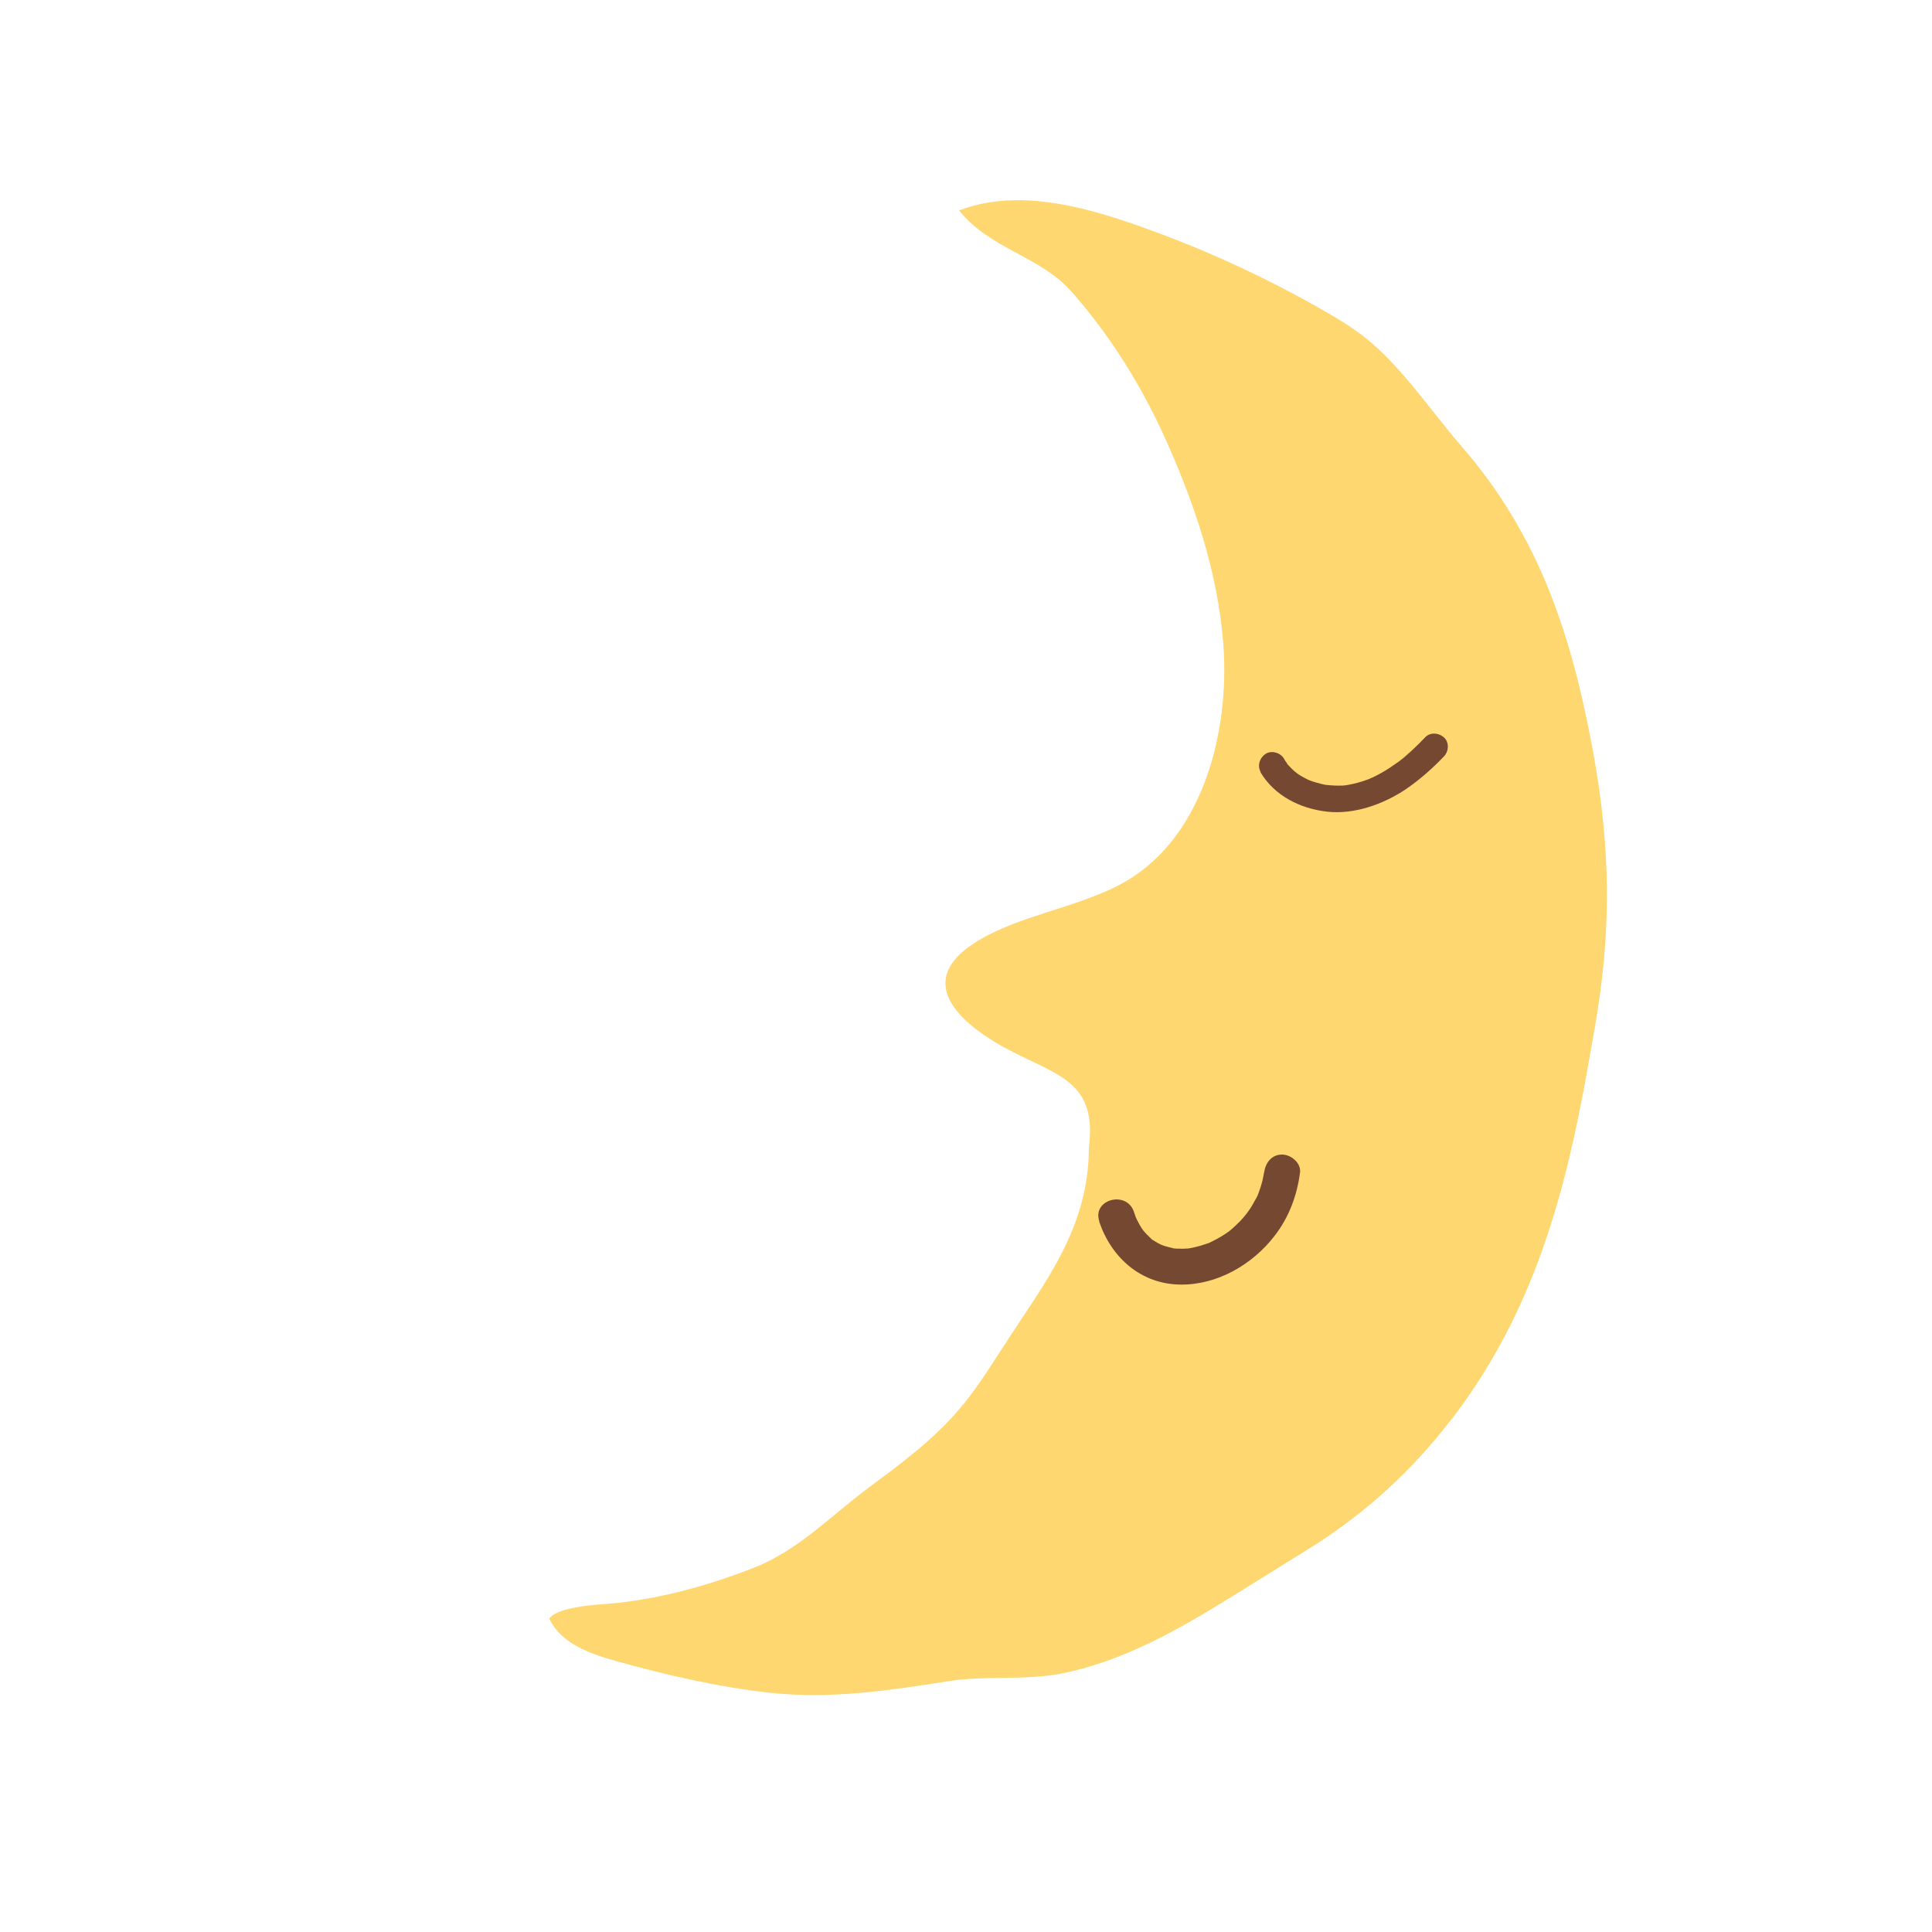
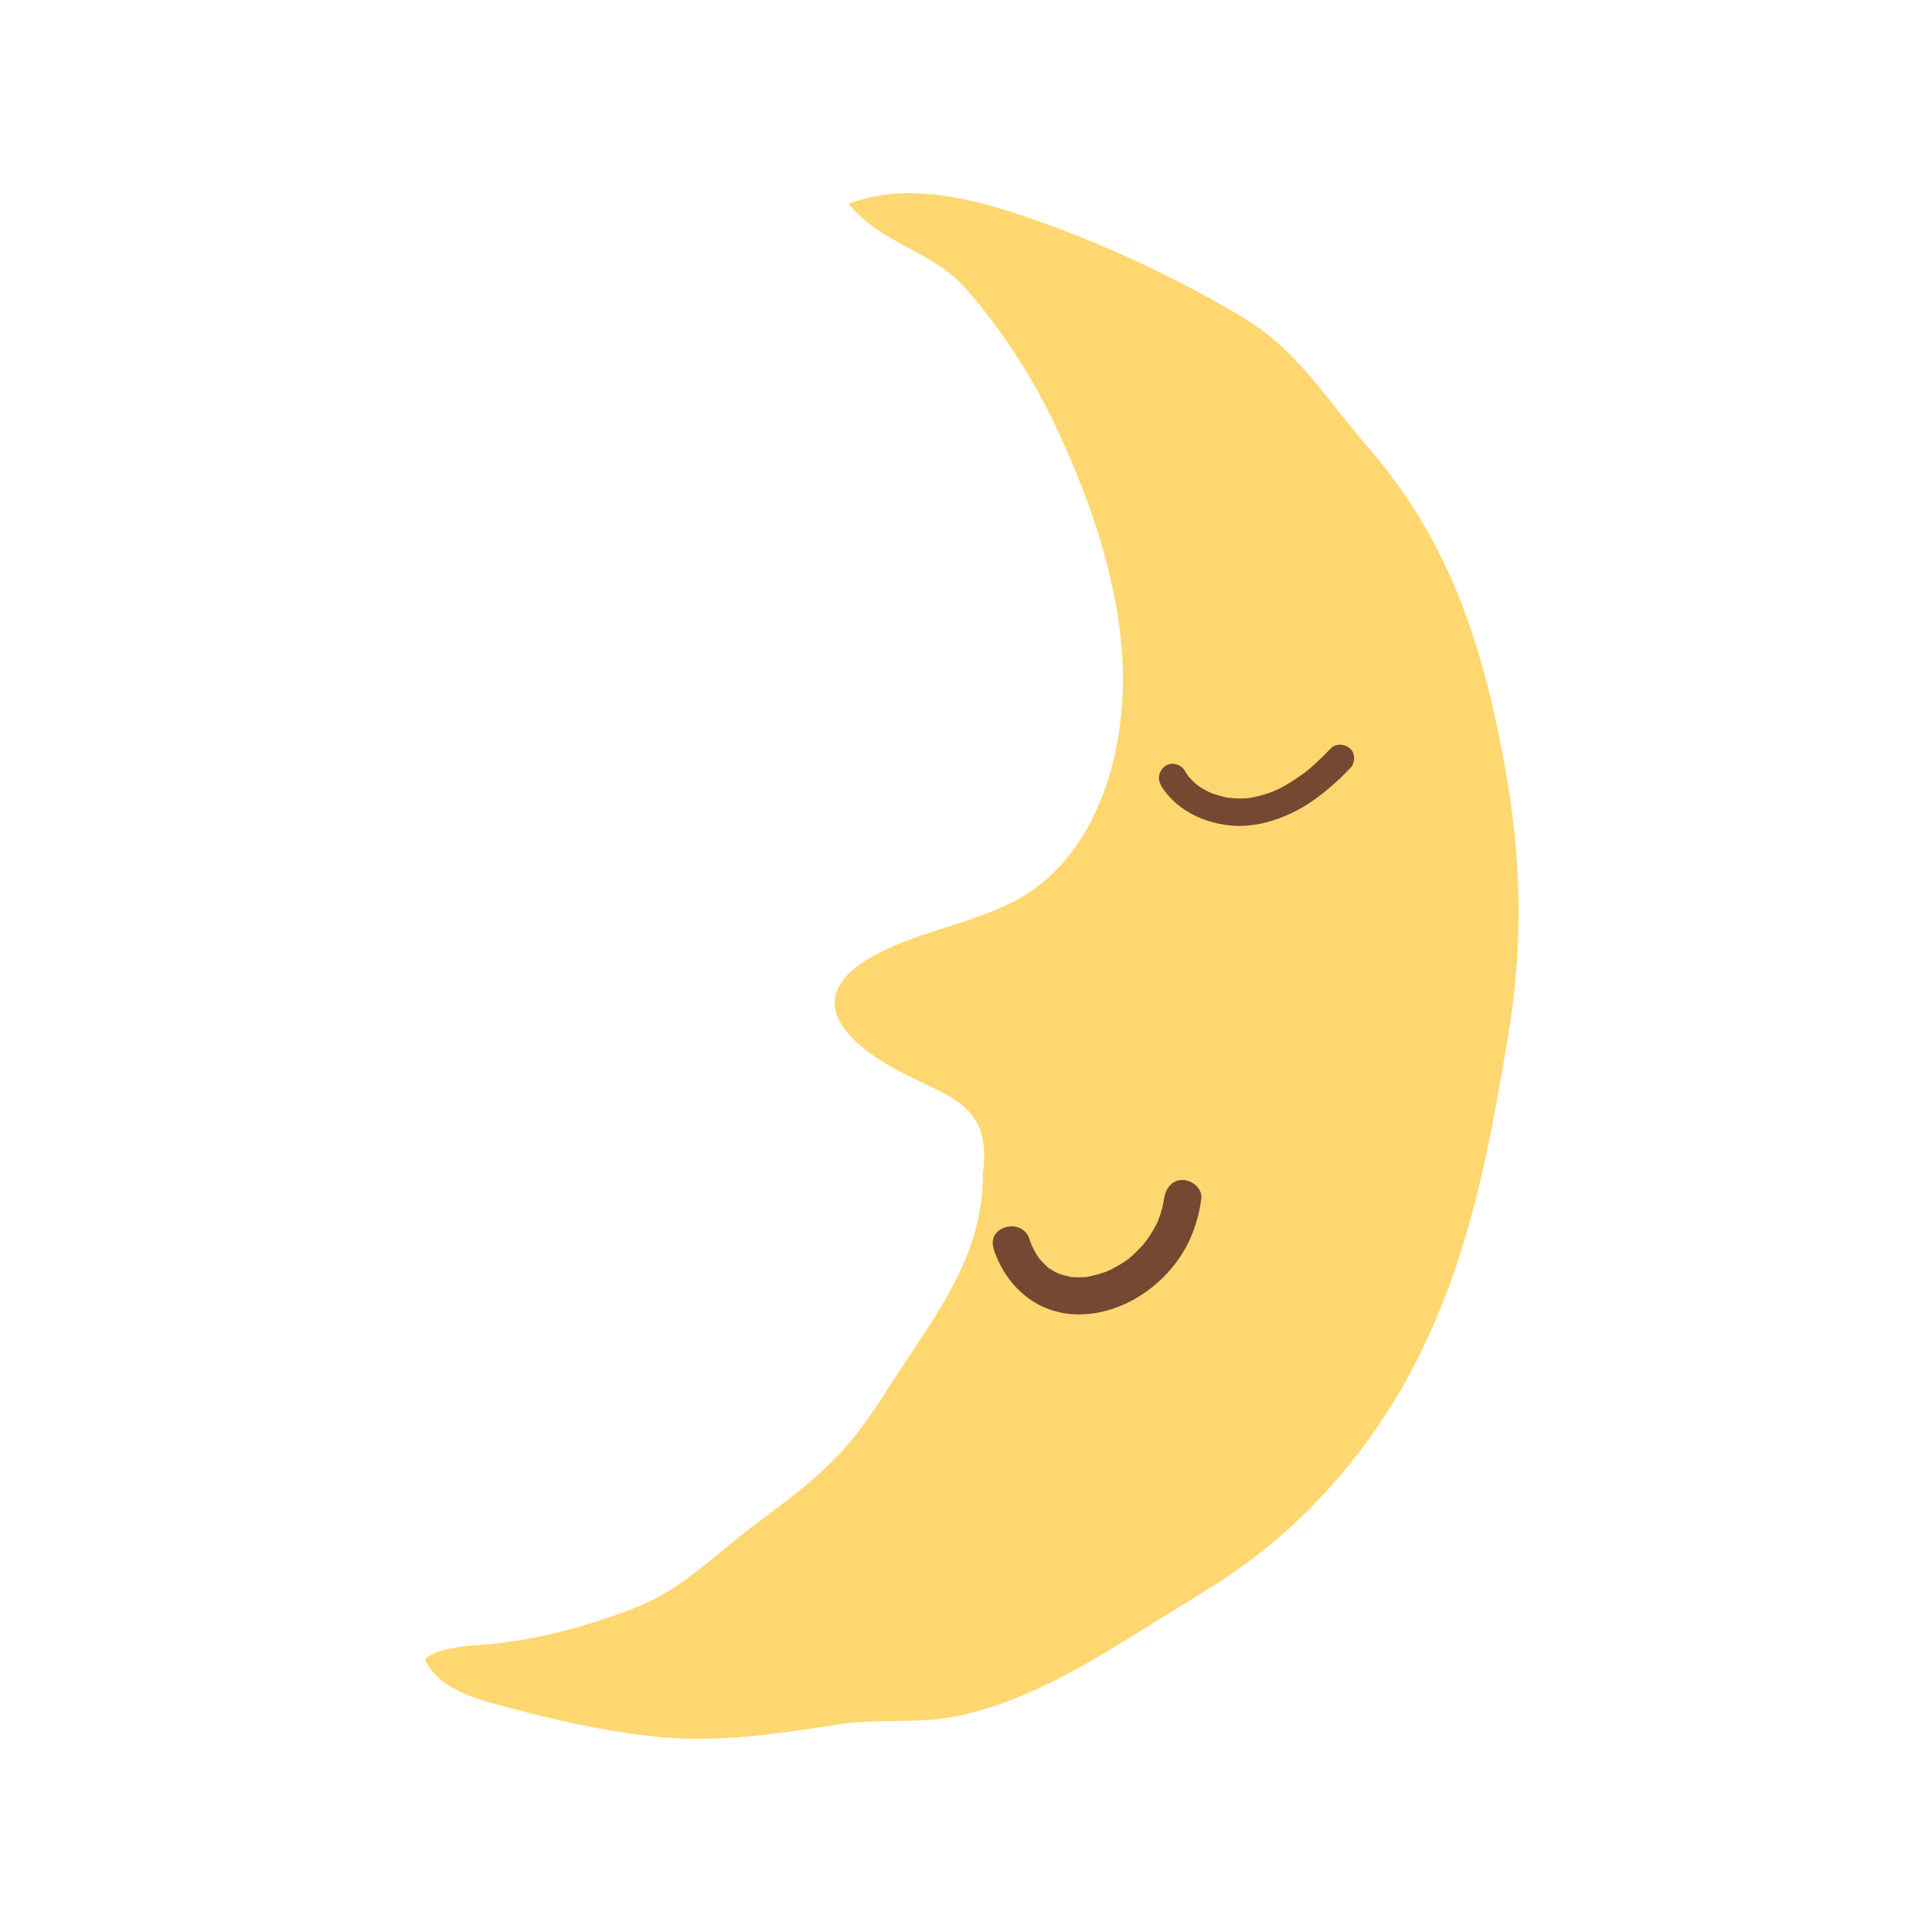
<svg xmlns="http://www.w3.org/2000/svg" width="100" height="100" viewBox="0 0 100 100" fill="none">
-   <path d="M75.12 73.47C73.14 76.05 70.73 78.3 67.83 80.11C66.5 80.94 65.17 81.77 63.84 82.59C61.09 84.3 58.12 86.01 54.9 86.63C53.01 86.99 51.02 86.71 49.08 87.02C45.97 87.51 42.95 87.96 39.79 87.61C37.12 87.31 34.49 86.7 31.9 85.98C30.53 85.6 29.02 85.06 28.43 83.77C28.82 83.25 30.41 83.09 30.98 83.05C33.73 82.88 36.45 82.15 39.01 81.15C41.34 80.24 42.99 78.46 45 76.97C46.63 75.76 48.28 74.54 49.6 73C50.44 72.03 51.13 70.94 51.83 69.86C54 66.47 56.36 63.65 56.36 59.39C56.85 55.61 54.25 55.63 51.42 53.89C49.07 52.44 47.64 50.5 50.61 48.7C52.74 47.4 55.67 46.99 57.94 45.8C62.26 43.54 63.66 37.88 63.32 33.35C63.03 29.55 61.77 25.88 60.18 22.41C58.97 19.79 57.41 17.31 55.5 15.14C53.82 13.22 51.29 12.94 49.64 10.89C52.49 9.81 55.68 10.57 58.56 11.56C61.99 12.74 65.3 14.24 68.45 16.04C69.17 16.45 69.89 16.88 70.55 17.39C72.47 18.86 74.05 21.26 75.64 23.09C79.67 27.73 81.33 32.84 82.43 38.76C83.37 43.81 83.43 48.19 82.54 53.22C82.42 53.9 82.3 54.59 82.18 55.27C80.99 61.96 79.33 68 75.12 73.48V73.47Z" fill="#FFD770" />
-   <path d="M56.89 63.22C57.53 65.11 59.06 66.47 61.11 66.49C63.01 66.51 64.83 65.45 65.97 63.97C66.72 63 67.13 61.89 67.29 60.69C67.35 60.19 66.82 59.76 66.36 59.76C65.81 59.76 65.5 60.19 65.43 60.69C65.44 60.58 65.41 60.81 65.4 60.84C65.38 60.94 65.36 61.03 65.34 61.13C65.29 61.33 65.22 61.54 65.15 61.73C65.13 61.77 65.12 61.82 65.1 61.86C65.1 61.84 65.14 61.76 65.1 61.86C65.06 61.95 65.02 62.03 64.97 62.11C64.87 62.3 64.76 62.49 64.63 62.67C64.48 62.89 64.26 63.15 63.97 63.42C63.67 63.7 63.59 63.77 63.21 64C63.06 64.09 62.91 64.17 62.75 64.25C62.71 64.27 62.52 64.36 62.59 64.33C62.65 64.31 62.43 64.39 62.38 64.4C62.21 64.46 62.04 64.51 61.86 64.55C61.78 64.57 61.7 64.58 61.62 64.6C61.51 64.62 61.65 64.6 61.67 64.6C61.62 64.6 61.56 64.61 61.51 64.62C61.35 64.63 61.19 64.64 61.03 64.63C60.95 64.63 60.87 64.63 60.79 64.62C60.63 64.61 60.9 64.65 60.69 64.6C60.54 64.56 60.39 64.53 60.24 64.48C60.21 64.47 60.01 64.39 60.1 64.43C60.18 64.47 59.97 64.36 59.93 64.34C59.85 64.3 59.77 64.24 59.7 64.2C59.53 64.1 59.72 64.24 59.57 64.1C59.42 63.96 59.29 63.83 59.17 63.68C59.1 63.6 59.17 63.68 59.18 63.7C59.15 63.65 59.11 63.6 59.08 63.55C59.02 63.46 58.97 63.37 58.92 63.27C58.78 63.01 58.78 62.99 58.69 62.72C58.31 61.6 56.52 62.08 56.9 63.21L56.89 63.22Z" fill="#744831" />
-   <path d="M65.23 39.95C65.96 41.19 67.29 41.85 68.68 42.01C70.07 42.17 71.59 41.64 72.78 40.84C73.49 40.35 74.14 39.78 74.74 39.15C74.99 38.89 75.02 38.42 74.74 38.17C74.46 37.92 74.02 37.89 73.76 38.17C73.53 38.41 73.29 38.65 73.05 38.87C72.93 38.98 72.81 39.08 72.69 39.19C72.63 39.24 72.57 39.29 72.5 39.34C72.39 39.43 72.45 39.38 72.48 39.36C72.44 39.39 72.41 39.42 72.37 39.44C72.09 39.64 71.81 39.83 71.51 40C71.37 40.08 71.23 40.15 71.09 40.22C71.06 40.23 71.03 40.25 71 40.26C70.99 40.26 70.86 40.32 70.93 40.29C70.99 40.26 70.89 40.31 70.89 40.31C70.84 40.33 70.78 40.35 70.73 40.37C70.43 40.48 70.12 40.56 69.81 40.62C69.77 40.62 69.73 40.63 69.69 40.64C69.69 40.64 69.81 40.63 69.73 40.64C69.66 40.64 69.59 40.65 69.53 40.66C69.38 40.66 69.24 40.67 69.09 40.66C68.95 40.66 68.82 40.64 68.68 40.63C68.57 40.62 68.79 40.65 68.69 40.63C68.66 40.63 68.63 40.63 68.6 40.62C68.52 40.61 68.45 40.59 68.37 40.57C68.24 40.54 68.11 40.5 67.98 40.46C67.91 40.44 67.83 40.41 67.76 40.38C67.75 40.38 67.66 40.34 67.74 40.38C67.83 40.42 67.67 40.34 67.67 40.34C67.53 40.27 67.4 40.2 67.27 40.12C67.21 40.08 67.14 40.03 67.08 39.99C67.2 40.07 67.04 39.95 67 39.92C66.88 39.81 66.77 39.7 66.66 39.58C66.64 39.56 66.62 39.54 66.61 39.51C66.67 39.58 66.64 39.54 66.6 39.49C66.55 39.42 66.5 39.35 66.46 39.27C66.28 38.96 65.82 38.82 65.51 39.02C65.2 39.22 65.06 39.64 65.26 39.97L65.23 39.95Z" fill="#744831" />
+   <path d="M70.276 75.251C68.229 77.919 65.737 80.245 62.739 82.117C61.363 82.975 59.988 83.833 58.613 84.681C55.77 86.449 52.699 88.217 49.369 88.858C47.415 89.23 45.358 88.941 43.352 89.261C40.136 89.768 37.013 90.233 33.746 89.871C30.985 89.561 28.266 88.93 25.588 88.186C24.171 87.793 22.61 87.235 22 85.901C22.403 85.363 24.047 85.198 24.637 85.156C27.48 84.981 30.293 84.226 32.94 83.192C35.349 82.251 37.055 80.41 39.133 78.87C40.818 77.619 42.524 76.357 43.889 74.765C44.758 73.762 45.471 72.635 46.195 71.518C48.439 68.013 50.879 65.097 50.879 60.693C51.386 56.784 48.697 56.805 45.771 55.006C43.341 53.507 41.863 51.501 44.934 49.639C47.136 48.295 50.166 47.871 52.513 46.641C56.979 44.304 58.427 38.452 58.075 33.768C57.776 29.839 56.473 26.044 54.829 22.456C53.578 19.747 51.965 17.183 49.99 14.939C48.253 12.954 45.637 12.664 43.931 10.545C46.877 9.428 50.176 10.214 53.154 11.238C56.7 12.458 60.123 14.009 63.38 15.87C64.124 16.294 64.869 16.738 65.551 17.266C67.536 18.786 69.17 21.267 70.814 23.159C74.981 27.957 76.697 33.241 77.835 39.362C78.807 44.583 78.869 49.112 77.948 54.313C77.824 55.016 77.7 55.73 77.576 56.433C76.346 63.35 74.629 69.595 70.276 75.261V75.251Z" fill="#FFD770" />
+   <path d="M51.427 64.652C52.089 66.606 53.671 68.012 55.79 68.033C57.755 68.054 59.637 66.957 60.815 65.427C61.591 64.424 62.015 63.277 62.18 62.036C62.242 61.519 61.694 61.074 61.219 61.074C60.65 61.074 60.329 61.519 60.257 62.036C60.267 61.922 60.236 62.16 60.226 62.191C60.205 62.294 60.185 62.387 60.164 62.491C60.112 62.698 60.04 62.915 59.968 63.111C59.947 63.153 59.937 63.204 59.916 63.246C59.916 63.225 59.957 63.142 59.916 63.246C59.874 63.339 59.833 63.421 59.781 63.504C59.678 63.7 59.564 63.897 59.43 64.083C59.275 64.311 59.047 64.579 58.747 64.859C58.437 65.148 58.355 65.221 57.962 65.458C57.806 65.551 57.651 65.634 57.486 65.717C57.445 65.737 57.248 65.831 57.321 65.799C57.383 65.779 57.155 65.862 57.103 65.872C56.928 65.934 56.752 65.986 56.566 66.027C56.483 66.048 56.4 66.058 56.318 66.079C56.204 66.099 56.349 66.079 56.369 66.079C56.318 66.079 56.255 66.089 56.204 66.099C56.038 66.11 55.873 66.12 55.708 66.11C55.625 66.11 55.542 66.11 55.459 66.099C55.294 66.089 55.573 66.13 55.356 66.079C55.201 66.037 55.046 66.006 54.891 65.955C54.86 65.944 54.653 65.862 54.746 65.903C54.829 65.944 54.611 65.831 54.57 65.81C54.487 65.769 54.405 65.706 54.332 65.665C54.157 65.562 54.353 65.706 54.198 65.562C54.043 65.417 53.908 65.282 53.784 65.127C53.712 65.045 53.784 65.127 53.795 65.148C53.764 65.096 53.722 65.045 53.691 64.993C53.629 64.9 53.578 64.807 53.526 64.704C53.381 64.435 53.381 64.414 53.288 64.135C52.895 62.977 51.044 63.473 51.437 64.641L51.427 64.652Z" fill="#744831" />
+   <path d="M60.051 40.591C60.805 41.873 62.181 42.556 63.618 42.721C65.055 42.886 66.627 42.339 67.857 41.511C68.591 41.005 69.263 40.415 69.884 39.764C70.142 39.495 70.173 39.009 69.884 38.751C69.594 38.492 69.139 38.461 68.87 38.751C68.633 38.999 68.385 39.247 68.136 39.474C68.012 39.588 67.888 39.691 67.764 39.805C67.702 39.857 67.64 39.909 67.568 39.96C67.454 40.053 67.516 40.002 67.547 39.981C67.506 40.012 67.475 40.043 67.433 40.064C67.144 40.27 66.854 40.467 66.544 40.643C66.399 40.725 66.254 40.798 66.11 40.87C66.079 40.881 66.048 40.901 66.017 40.912C66.006 40.912 65.872 40.974 65.944 40.943C66.006 40.912 65.903 40.963 65.903 40.963C65.851 40.984 65.789 41.005 65.737 41.025C65.427 41.139 65.107 41.222 64.786 41.284C64.745 41.284 64.704 41.294 64.662 41.304C64.662 41.304 64.786 41.294 64.704 41.304C64.631 41.304 64.559 41.315 64.497 41.325C64.342 41.325 64.197 41.336 64.042 41.325C63.897 41.325 63.763 41.304 63.618 41.294C63.504 41.284 63.732 41.315 63.628 41.294C63.597 41.294 63.566 41.294 63.535 41.284C63.452 41.273 63.38 41.253 63.297 41.232C63.163 41.201 63.029 41.16 62.894 41.118C62.822 41.098 62.739 41.067 62.667 41.036C62.656 41.036 62.563 40.994 62.646 41.036C62.739 41.077 62.574 40.994 62.574 40.994C62.429 40.922 62.294 40.85 62.16 40.767C62.098 40.725 62.026 40.674 61.964 40.632C62.088 40.715 61.922 40.591 61.881 40.56C61.757 40.446 61.643 40.333 61.529 40.209C61.508 40.188 61.488 40.167 61.477 40.136C61.539 40.209 61.508 40.167 61.467 40.115C61.416 40.043 61.364 39.971 61.322 39.888C61.136 39.567 60.661 39.423 60.34 39.63C60.02 39.836 59.875 40.27 60.082 40.612L60.051 40.591Z" fill="#744831" />
</svg>
